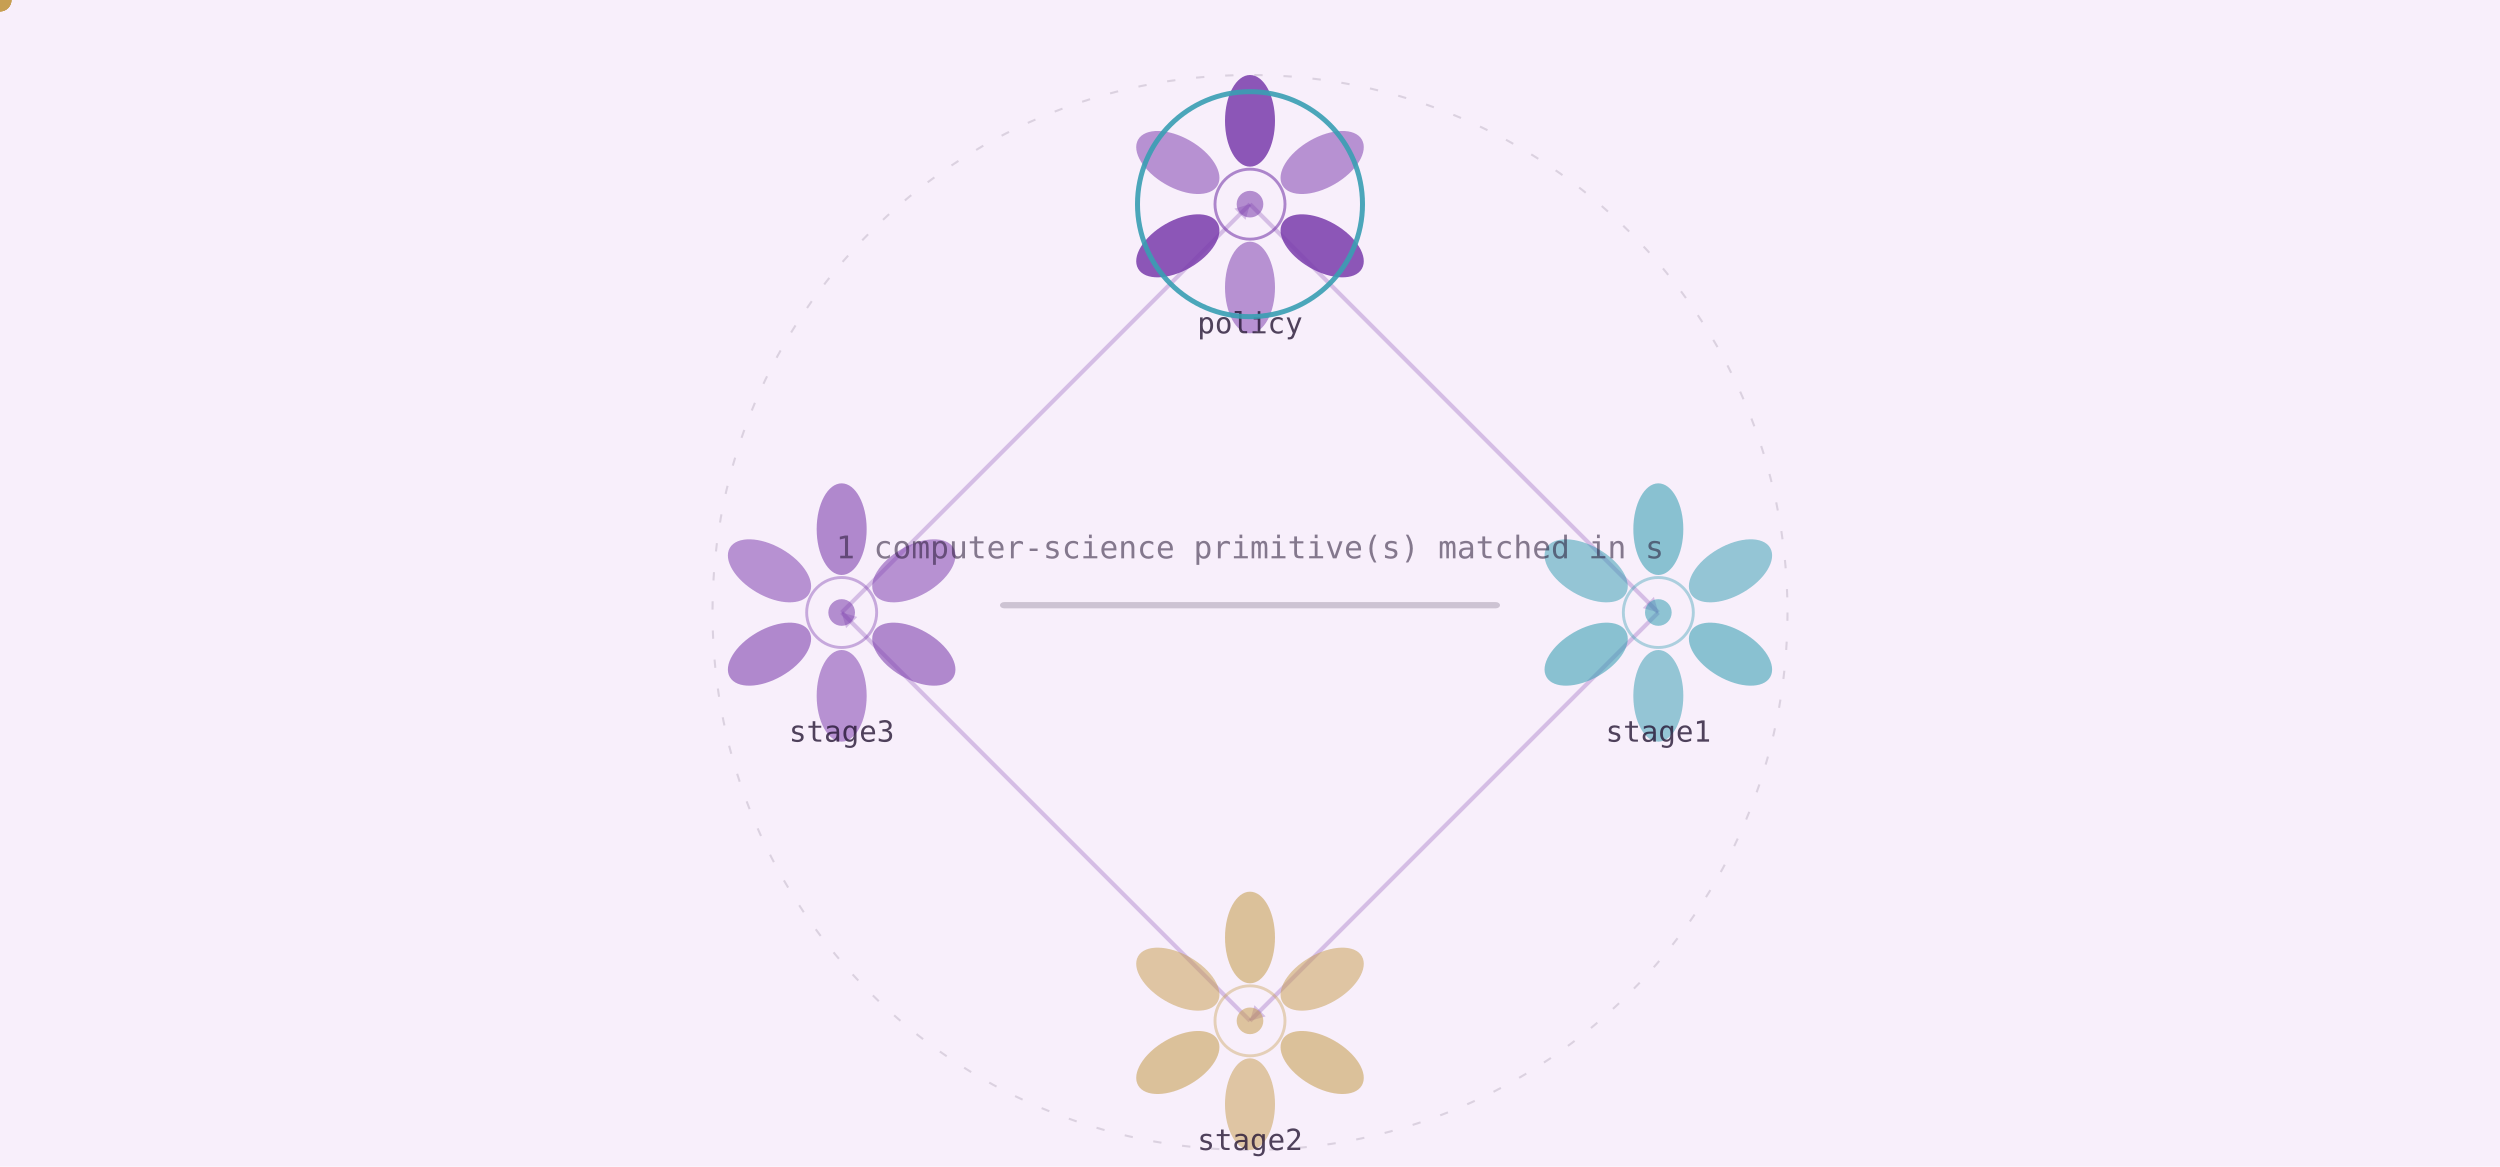
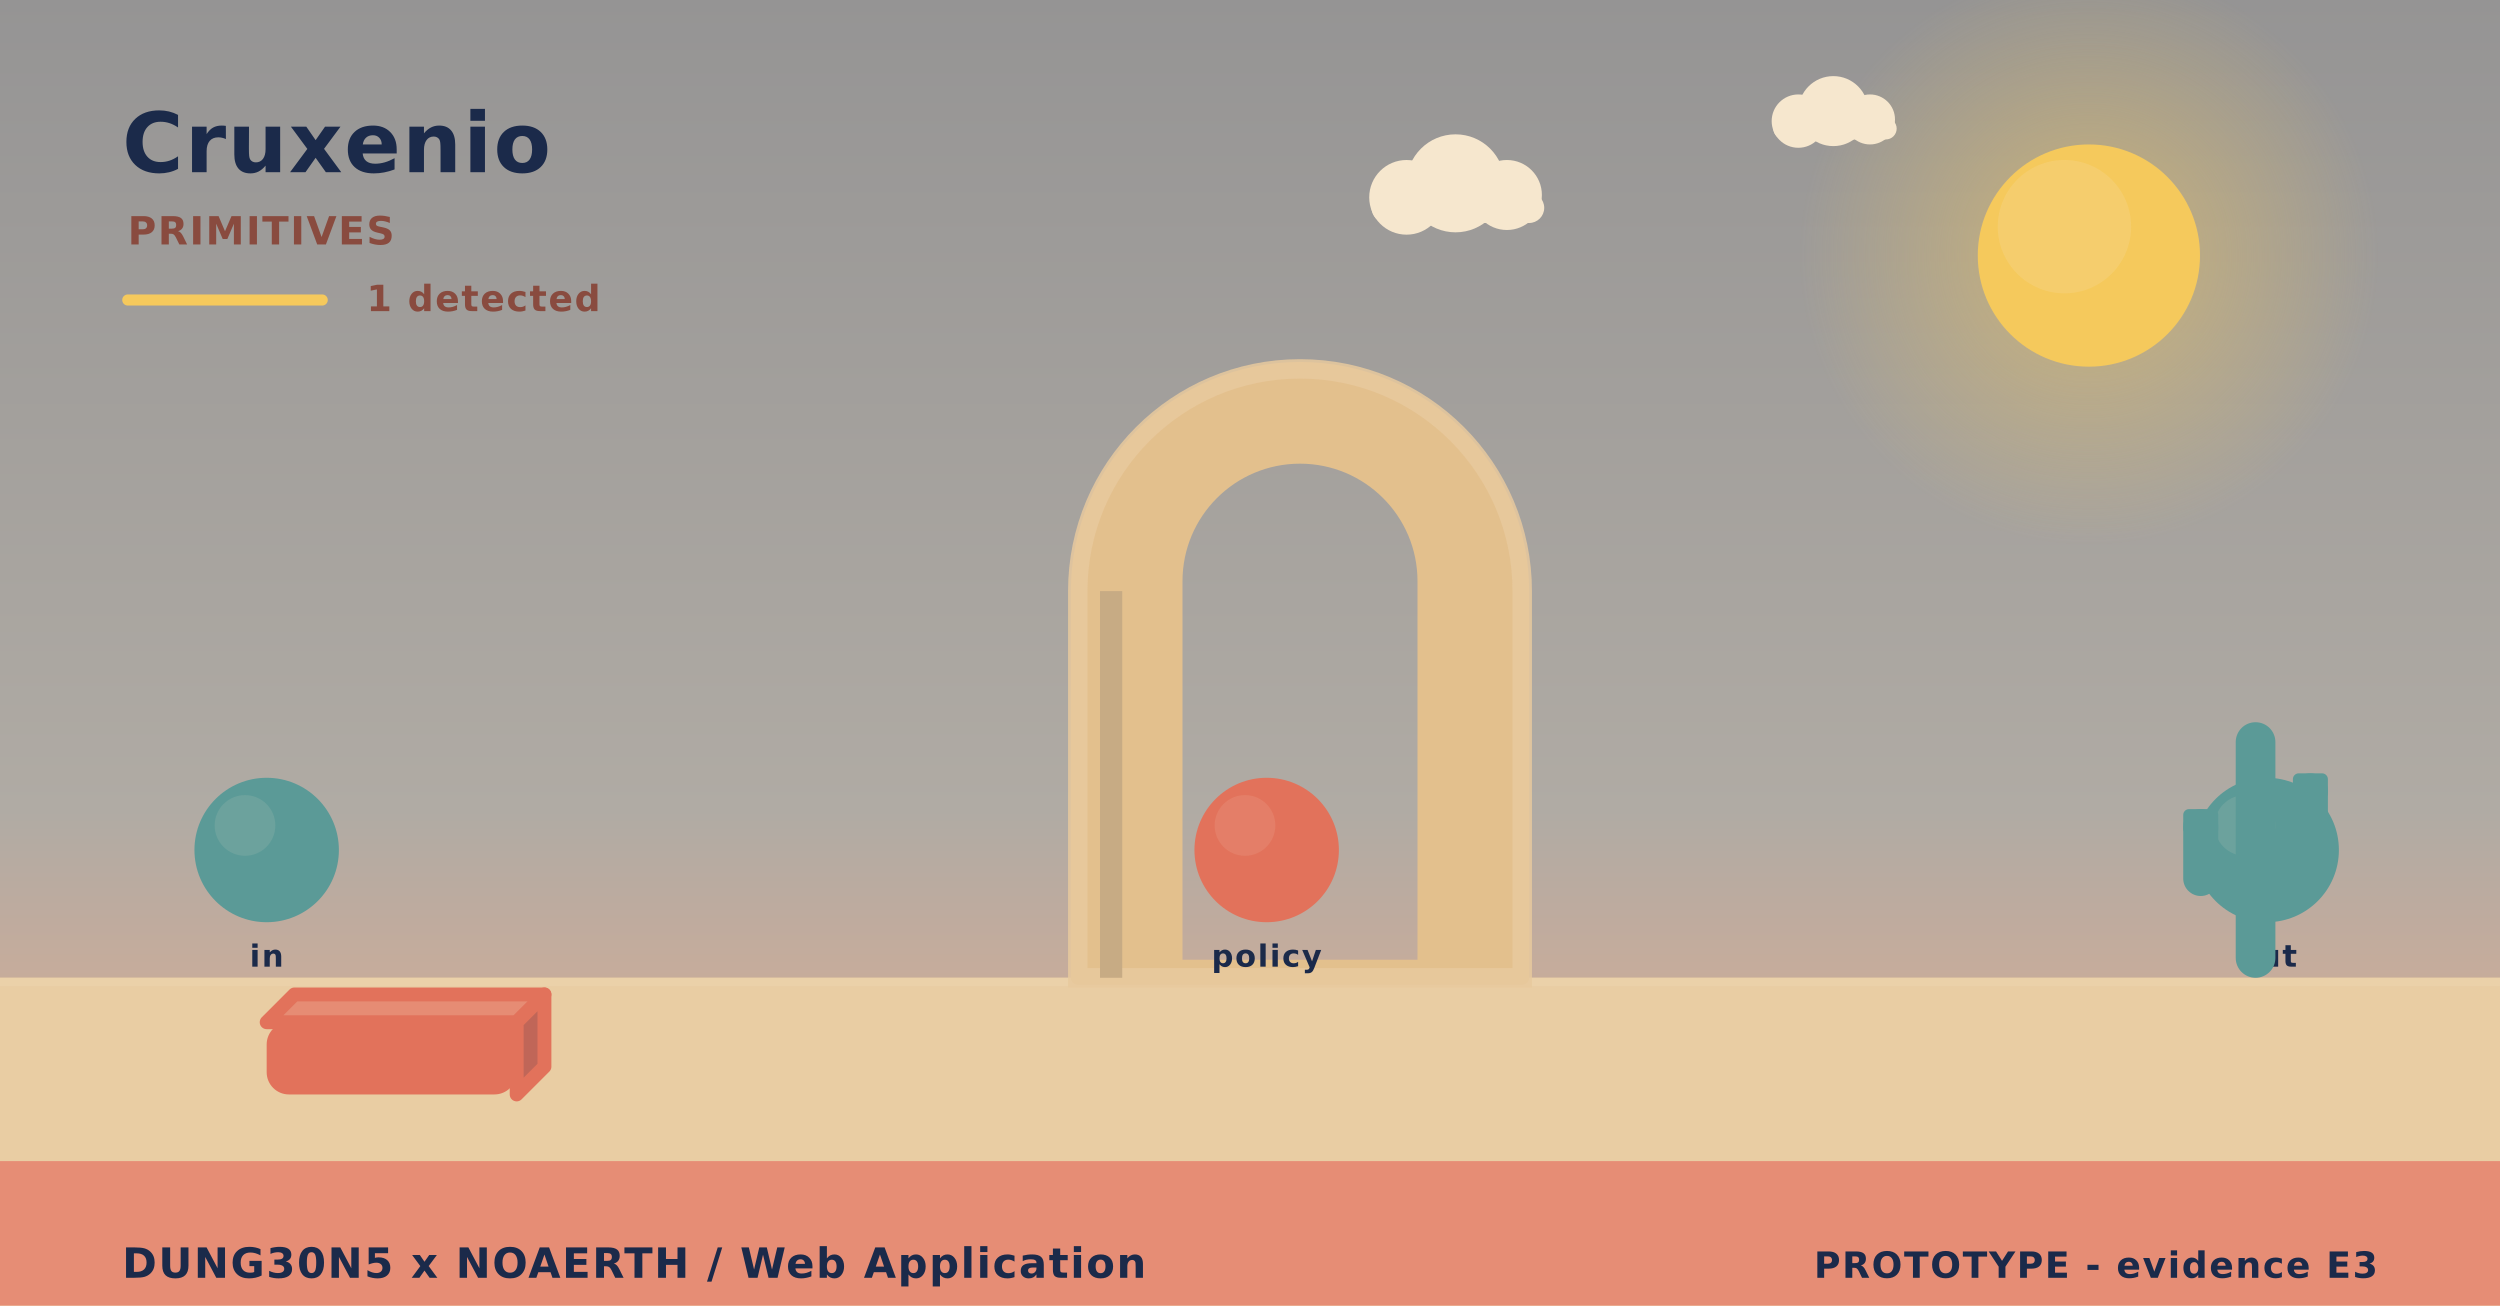
- <svg xmlns="http://www.w3.org/2000/svg" viewBox="0 0 1200 560" width="1200" height="560" role="img" aria-label="Cruxenio state machine">
-   <rect width="1200" height="560" fill="#f8effb" />
-   <defs>
-     <linearGradient id="gs" x1="0" y1="0" x2="1" y2="1">
-       <stop offset="0%" stop-color="#7a3dac" />
-       <stop offset="100%" stop-color="#389eb2" />
-     </linearGradient>
-   </defs>
-   <circle cx="600.00" cy="294.00" r="258.00" fill="none" stroke="rgba(37,22,52,0.140)" stroke-width="1.00" opacity="1.00" stroke-dasharray="4 10" />
-   <line x1="600.00" y1="98.00" x2="796.00" y2="294.00" stroke="rgba(122,61,172,0.500)" stroke-width="2.00" opacity="0.55" />
-   <polygon points="796.00,294.00 793.88,286.50 788.50,291.88" fill="rgba(122,61,172,0.500)" opacity="0.55" />
-   <g opacity="0.9">
-     <circle cx="0.00" cy="0.00" r="5.50" fill="#c79e52" opacity="1.00" />
-     <animateTransform attributeName="transform" type="translate" values="600.00,98.00 796.00,294.00" dur="5.0s" begin="0.0s" repeatCount="indefinite" />
-     <animateTransform attributeName="transform" type="translate" values="796.00,294.00 600.00,98.00" dur="5.0s" begin="2.5s" repeatCount="indefinite" />
+ <svg xmlns="http://www.w3.org/2000/svg" width="900" height="470" viewBox="0 0 900 470" role="img" aria-label="Cruxenio - how it behaves">
+   <linearGradient id="skys" x1="0" y1="0" x2="0" y2="1">
+     <stop offset="0" stop-color="#959494" />
+     <stop offset="0.62" stop-color="#b0aba4" />
+     <stop offset="1" stop-color="#f3ad8a" />
+   </linearGradient>
+   <rect width="900" height="470" fill="url(#skys)" />
+   <radialGradient id="suns">
+     <stop offset="0.35" stop-color="#f5c95c" stop-opacity="0.34" />
+     <stop offset="1" stop-color="#f5c95c" stop-opacity="0" />
+   </radialGradient>
+   <circle cx="752" cy="92" r="104" fill="url(#suns)" />
+   <circle cx="752" cy="92" r="40" fill="#f5c95c" />
+   <circle cx="743.2" cy="81.6" r="24" fill="#f5d27e" opacity="0.5" />
+   <g>
+     <circle cx="524" cy="66" r="17.64" fill="#f6e7ce" />
+     <circle cx="506.36" cy="71.04" r="13.44" fill="#f6e7ce" />
+     <circle cx="542.48" cy="70.2" r="12.6" fill="#f6e7ce" />
+     <rect x="493.76" y="69.36" width="62.16" height="10.92" rx="5.46" fill="#f6e7ce" />
+     <animateTransform attributeName="transform" type="translate" values="0 0;24 0;0 0" dur="36s" begin="0s" repeatCount="indefinite" />
  </g>
-   <line x1="796.00" y1="294.00" x2="600.00" y2="490.00" stroke="rgba(122,61,172,0.500)" stroke-width="2.00" opacity="0.55" />
-   <polygon points="600.00,490.00 607.50,487.88 602.12,482.50" fill="rgba(122,61,172,0.500)" opacity="0.55" />
-   <g opacity="0.9">
-     <circle cx="0.00" cy="0.00" r="5.50" fill="#c79e52" opacity="1.00" />
-     <animateTransform attributeName="transform" type="translate" values="796.00,294.00 600.00,490.00" dur="5.0s" begin="1.25s" repeatCount="indefinite" />
-     <animateTransform attributeName="transform" type="translate" values="600.00,490.00 796.00,294.00" dur="5.0s" begin="3.75s" repeatCount="indefinite" />
+   <g>
+     <circle cx="660" cy="40" r="12.6" fill="#f6e7ce" />
+     <circle cx="647.4" cy="43.6" r="9.6" fill="#f6e7ce" />
+     <circle cx="673.2" cy="43" r="9" fill="#f6e7ce" />
+     <rect x="638.4" y="42.4" width="44.4" height="7.8" rx="3.9" fill="#f6e7ce" />
+     <animateTransform attributeName="transform" type="translate" values="0 0;-18 0;0 0" dur="46s" begin="3s" repeatCount="indefinite" />
  </g>
-   <line x1="600.00" y1="490.00" x2="404.00" y2="294.00" stroke="rgba(122,61,172,0.500)" stroke-width="2.00" opacity="0.55" />
-   <polygon points="404.00,294.00 406.12,301.50 411.50,296.12" fill="rgba(122,61,172,0.500)" opacity="0.55" />
-   <g opacity="0.9">
-     <circle cx="0.00" cy="0.00" r="5.50" fill="#c79e52" opacity="1.00" />
-     <animateTransform attributeName="transform" type="translate" values="600.00,490.00 404.00,294.00" dur="5.0s" begin="2.5s" repeatCount="indefinite" />
-     <animateTransform attributeName="transform" type="translate" values="404.00,294.00 600.00,490.00" dur="5.0s" begin="5.0s" repeatCount="indefinite" />
+   <rect x="0" y="352" width="900" height="118" fill="#e9cda3" />
+   <rect x="0" y="352" width="900" height="3" fill="#ebd1a9" />
+   <text x="44" y="62" font-family="Verdana,DejaVu Sans,sans-serif" font-size="30" font-weight="700" letter-spacing="0.6" fill="#1b2a4a" text-anchor="start">Cruxenio</text>
+   <text x="46" y="88" font-family="Verdana,DejaVu Sans,sans-serif" font-size="14" font-weight="700" letter-spacing="0.6" fill="#894b3f" text-anchor="start">PRIMITIVES</text>
+   <rect x="44" y="106" width="74" height="4" rx="2" fill="#f5c95c" />
+   <text x="132" y="112" font-family="Verdana,DejaVu Sans,sans-serif" font-size="13" font-weight="700" letter-spacing="0.6" fill="#894b3f" text-anchor="start">1 detected</text>
+   <path d="M388,352 L388,212.8 A80,80 0 0 1 548,212.8 L548,352 Z M423.2,348 L423.2,209.22 A44.8,44.8 0 0 1 512.8,209.22 L512.8,348 Z" fill="#e3c08d" fill-rule="evenodd" stroke="#e3c08d" stroke-width="5" stroke-linejoin="round" />
+   <path d="M388,352 L388,212.8 A80,80 0 0 1 548,212.8 L548,352 Z" fill="none" stroke="#e8c99d" stroke-width="7" stroke-linecap="round" opacity="0.85" />
+   <rect x="396" y="212.8" width="8" height="139.2" fill="#c7ab84" />
+   <circle cx="96" cy="306" r="26" fill="#5b9a97" />
+   <circle cx="88.2" cy="297.16" r="10.92" fill="#7aa9a2" opacity="0.55" />
+   <text x="96" y="348" font-family="Verdana,DejaVu Sans,sans-serif" font-size="11" font-weight="700" letter-spacing="0.6" fill="#1b2a4a" text-anchor="middle">in</text>
+   <g>
+     <circle cx="456" cy="306" r="26" fill="#e2725b" />
+     <circle cx="448.2" cy="297.16" r="10.92" fill="#e68972" opacity="0.55" />
+     <animate attributeName="opacity" values="0.8;1;0.8" dur="4.6s" begin="0s" repeatCount="indefinite" />
  </g>
-   <line x1="404.00" y1="294.00" x2="600.00" y2="98.00" stroke="rgba(122,61,172,0.500)" stroke-width="2.00" opacity="0.55" />
-   <polygon points="600.00,98.00 592.50,100.12 597.88,105.50" fill="rgba(122,61,172,0.500)" opacity="0.55" />
-   <g opacity="0.9">
-     <circle cx="0.00" cy="0.00" r="5.50" fill="#c79e52" opacity="1.00" />
-     <animateTransform attributeName="transform" type="translate" values="404.00,294.00 600.00,98.00" dur="5.0s" begin="3.75s" repeatCount="indefinite" />
-     <animateTransform attributeName="transform" type="translate" values="600.00,98.00 404.00,294.00" dur="5.0s" begin="6.25s" repeatCount="indefinite" />
-   </g>
-   <ellipse cx="600.00" cy="58.00" rx="12.00" ry="22.00" fill="rgba(122,61,172,0.900)" opacity="0.95" transform="rotate(0.0 600.00 58.00)" />
-   <ellipse cx="634.64" cy="78.00" rx="12.00" ry="22.00" fill="rgba(122,61,172,0.550)" opacity="0.95" transform="rotate(60.0 634.64 78.00)" />
-   <ellipse cx="634.64" cy="118.00" rx="12.00" ry="22.00" fill="rgba(122,61,172,0.900)" opacity="0.95" transform="rotate(120.0 634.64 118.00)" />
-   <ellipse cx="600.00" cy="138.00" rx="12.00" ry="22.00" fill="rgba(122,61,172,0.550)" opacity="0.95" transform="rotate(180.0 600.00 138.00)" />
-   <ellipse cx="565.36" cy="118.00" rx="12.00" ry="22.00" fill="rgba(122,61,172,0.900)" opacity="0.95" transform="rotate(240.0 565.36 118.00)" />
-   <ellipse cx="565.36" cy="78.00" rx="12.00" ry="22.00" fill="rgba(122,61,172,0.550)" opacity="0.95" transform="rotate(300.0 565.36 78.00)" />
-   <circle cx="600.00" cy="98.00" r="16.80" fill="none" stroke="rgba(122,61,172,0.900)" stroke-width="1.40" opacity="0.66" />
-   <circle cx="600.00" cy="98.00" r="6.40" fill="rgba(122,61,172,0.550)" opacity="1.00" />
-   <text x="600" y="160" font-family="ui-monospace,Menlo,monospace" font-size="14" fill="rgba(37,22,52,0.800)" text-anchor="middle">policy</text>
-   <g>
-     <circle cx="600.00" cy="98.00" r="54.00" fill="none" stroke="#389eb2" stroke-width="2.40" opacity="0.90" />
-     <animate attributeName="opacity" values="0.25;1.0;0.25" dur="10.0s" begin="0.0s" repeatCount="indefinite" />
-   </g>
-   <ellipse cx="796.00" cy="254.00" rx="12.00" ry="22.00" fill="rgba(56,158,178,0.600)" opacity="0.95" transform="rotate(0.0 796.00 254.00)" />
-   <ellipse cx="830.64" cy="274.00" rx="12.00" ry="22.00" fill="rgba(56,158,178,0.550)" opacity="0.95" transform="rotate(60.0 830.64 274.00)" />
-   <ellipse cx="830.64" cy="314.00" rx="12.00" ry="22.00" fill="rgba(56,158,178,0.600)" opacity="0.95" transform="rotate(120.0 830.64 314.00)" />
-   <ellipse cx="796.00" cy="334.00" rx="12.00" ry="22.00" fill="rgba(56,158,178,0.550)" opacity="0.95" transform="rotate(180.0 796.00 334.00)" />
-   <ellipse cx="761.36" cy="314.00" rx="12.00" ry="22.00" fill="rgba(56,158,178,0.600)" opacity="0.95" transform="rotate(240.0 761.36 314.00)" />
-   <ellipse cx="761.36" cy="274.00" rx="12.00" ry="22.00" fill="rgba(56,158,178,0.550)" opacity="0.95" transform="rotate(300.0 761.36 274.00)" />
-   <circle cx="796.00" cy="294.00" r="16.80" fill="none" stroke="rgba(56,158,178,0.600)" stroke-width="1.40" opacity="0.66" />
-   <circle cx="796.00" cy="294.00" r="6.40" fill="rgba(56,158,178,0.550)" opacity="1.00" />
-   <text x="796" y="356" font-family="ui-monospace,Menlo,monospace" font-size="14" fill="rgba(37,22,52,0.800)" text-anchor="middle">stage1</text>
-   <ellipse cx="600.00" cy="450.00" rx="12.00" ry="22.00" fill="rgba(199,158,82,0.600)" opacity="0.95" transform="rotate(0.0 600.00 450.00)" />
-   <ellipse cx="634.64" cy="470.00" rx="12.00" ry="22.00" fill="rgba(199,158,82,0.550)" opacity="0.95" transform="rotate(60.0 634.64 470.00)" />
-   <ellipse cx="634.64" cy="510.00" rx="12.00" ry="22.00" fill="rgba(199,158,82,0.600)" opacity="0.95" transform="rotate(120.0 634.64 510.00)" />
-   <ellipse cx="600.00" cy="530.00" rx="12.00" ry="22.00" fill="rgba(199,158,82,0.550)" opacity="0.95" transform="rotate(180.0 600.00 530.00)" />
-   <ellipse cx="565.36" cy="510.00" rx="12.00" ry="22.00" fill="rgba(199,158,82,0.600)" opacity="0.95" transform="rotate(240.0 565.36 510.00)" />
-   <ellipse cx="565.36" cy="470.00" rx="12.00" ry="22.00" fill="rgba(199,158,82,0.550)" opacity="0.95" transform="rotate(300.0 565.36 470.00)" />
-   <circle cx="600.00" cy="490.00" r="16.80" fill="none" stroke="rgba(199,158,82,0.600)" stroke-width="1.40" opacity="0.66" />
-   <circle cx="600.00" cy="490.00" r="6.40" fill="rgba(199,158,82,0.550)" opacity="1.00" />
-   <text x="600" y="552" font-family="ui-monospace,Menlo,monospace" font-size="14" fill="rgba(37,22,52,0.800)" text-anchor="middle">stage2</text>
-   <ellipse cx="404.00" cy="254.00" rx="12.00" ry="22.00" fill="rgba(122,61,172,0.600)" opacity="0.95" transform="rotate(0.0 404.00 254.00)" />
-   <ellipse cx="438.64" cy="274.00" rx="12.00" ry="22.00" fill="rgba(122,61,172,0.550)" opacity="0.95" transform="rotate(60.0 438.64 274.00)" />
-   <ellipse cx="438.64" cy="314.00" rx="12.00" ry="22.00" fill="rgba(122,61,172,0.600)" opacity="0.95" transform="rotate(120.0 438.64 314.00)" />
-   <ellipse cx="404.00" cy="334.00" rx="12.00" ry="22.00" fill="rgba(122,61,172,0.550)" opacity="0.95" transform="rotate(180.0 404.00 334.00)" />
-   <ellipse cx="369.36" cy="314.00" rx="12.00" ry="22.00" fill="rgba(122,61,172,0.600)" opacity="0.95" transform="rotate(240.0 369.36 314.00)" />
-   <ellipse cx="369.36" cy="274.00" rx="12.00" ry="22.00" fill="rgba(122,61,172,0.550)" opacity="0.95" transform="rotate(300.0 369.36 274.00)" />
-   <circle cx="404.00" cy="294.00" r="16.80" fill="none" stroke="rgba(122,61,172,0.600)" stroke-width="1.40" opacity="0.66" />
-   <circle cx="404.00" cy="294.00" r="6.40" fill="rgba(122,61,172,0.550)" opacity="1.00" />
-   <text x="404" y="356" font-family="ui-monospace,Menlo,monospace" font-size="14" fill="rgba(37,22,52,0.800)" text-anchor="middle">stage3</text>
-   <rect x="480.00" y="289.00" width="240.00" height="3.00" rx="2.00" fill="rgba(37,22,52,0.200)" opacity="1.00" />
-   <text x="600" y="268" font-family="ui-monospace,Menlo,monospace" font-size="15" fill="rgba(37,22,52,0.550)" text-anchor="middle">1 computer-science primitive(s) matched in s</text>
+   <text x="456" y="348" font-family="Verdana,DejaVu Sans,sans-serif" font-size="11" font-weight="700" letter-spacing="0.6" fill="#1b2a4a" text-anchor="middle">policy</text>
+   <circle cx="816" cy="306" r="26" fill="#5b9a97" />
+   <circle cx="808.2" cy="297.16" r="10.92" fill="#7aa9a2" opacity="0.55" />
+   <text x="816" y="348" font-family="Verdana,DejaVu Sans,sans-serif" font-size="11" font-weight="700" letter-spacing="0.6" fill="#1b2a4a" text-anchor="middle">out</text>
+   <path d="M96,368 L186,368 L196,358 L106,358 Z" fill="#e68c74" stroke="#e2725b" stroke-width="5" stroke-linejoin="round" />
+   <path d="M186,368 L196,358 L196,384 L186,394 Z" fill="#c06658" stroke="#e2725b" stroke-width="5" stroke-linejoin="round" />
+   <rect x="96" y="368" width="90" height="26" rx="8" fill="#e2725b" />
+   <rect x="804.86" y="260" width="14.28" height="92" rx="7.14" fill="#5b9a97" />
+   <rect x="785.96" y="291.28" width="12.6" height="31.28" rx="6.3" fill="#5b9a97" />
+   <rect x="785.96" y="291.28" width="12.6" height="9.2" rx="2.1" fill="#5b9a97" />
+   <rect x="825.44" y="278.4" width="12.6" height="31.28" rx="6.3" fill="#5b9a97" />
+   <rect x="825.44" y="278.4" width="12.6" height="9.2" rx="2.1" fill="#5b9a97" />
+   <rect x="0" y="418" width="900" height="52" rx="0" fill="#e68972" opacity="0.94" />
+   <text x="44" y="460" font-family="Verdana,DejaVu Sans,sans-serif" font-size="15" font-weight="700" letter-spacing="0.6" fill="#1b2a4a" text-anchor="start">DUNG30N5 x NOAERTH  /  Web Application</text>
+   <text x="856" y="460" font-family="Verdana,DejaVu Sans,sans-serif" font-size="13" font-weight="700" letter-spacing="0.6" fill="#1b2a4a" text-anchor="end">PROTOTYPE  -  evidence E3</text>
</svg>
